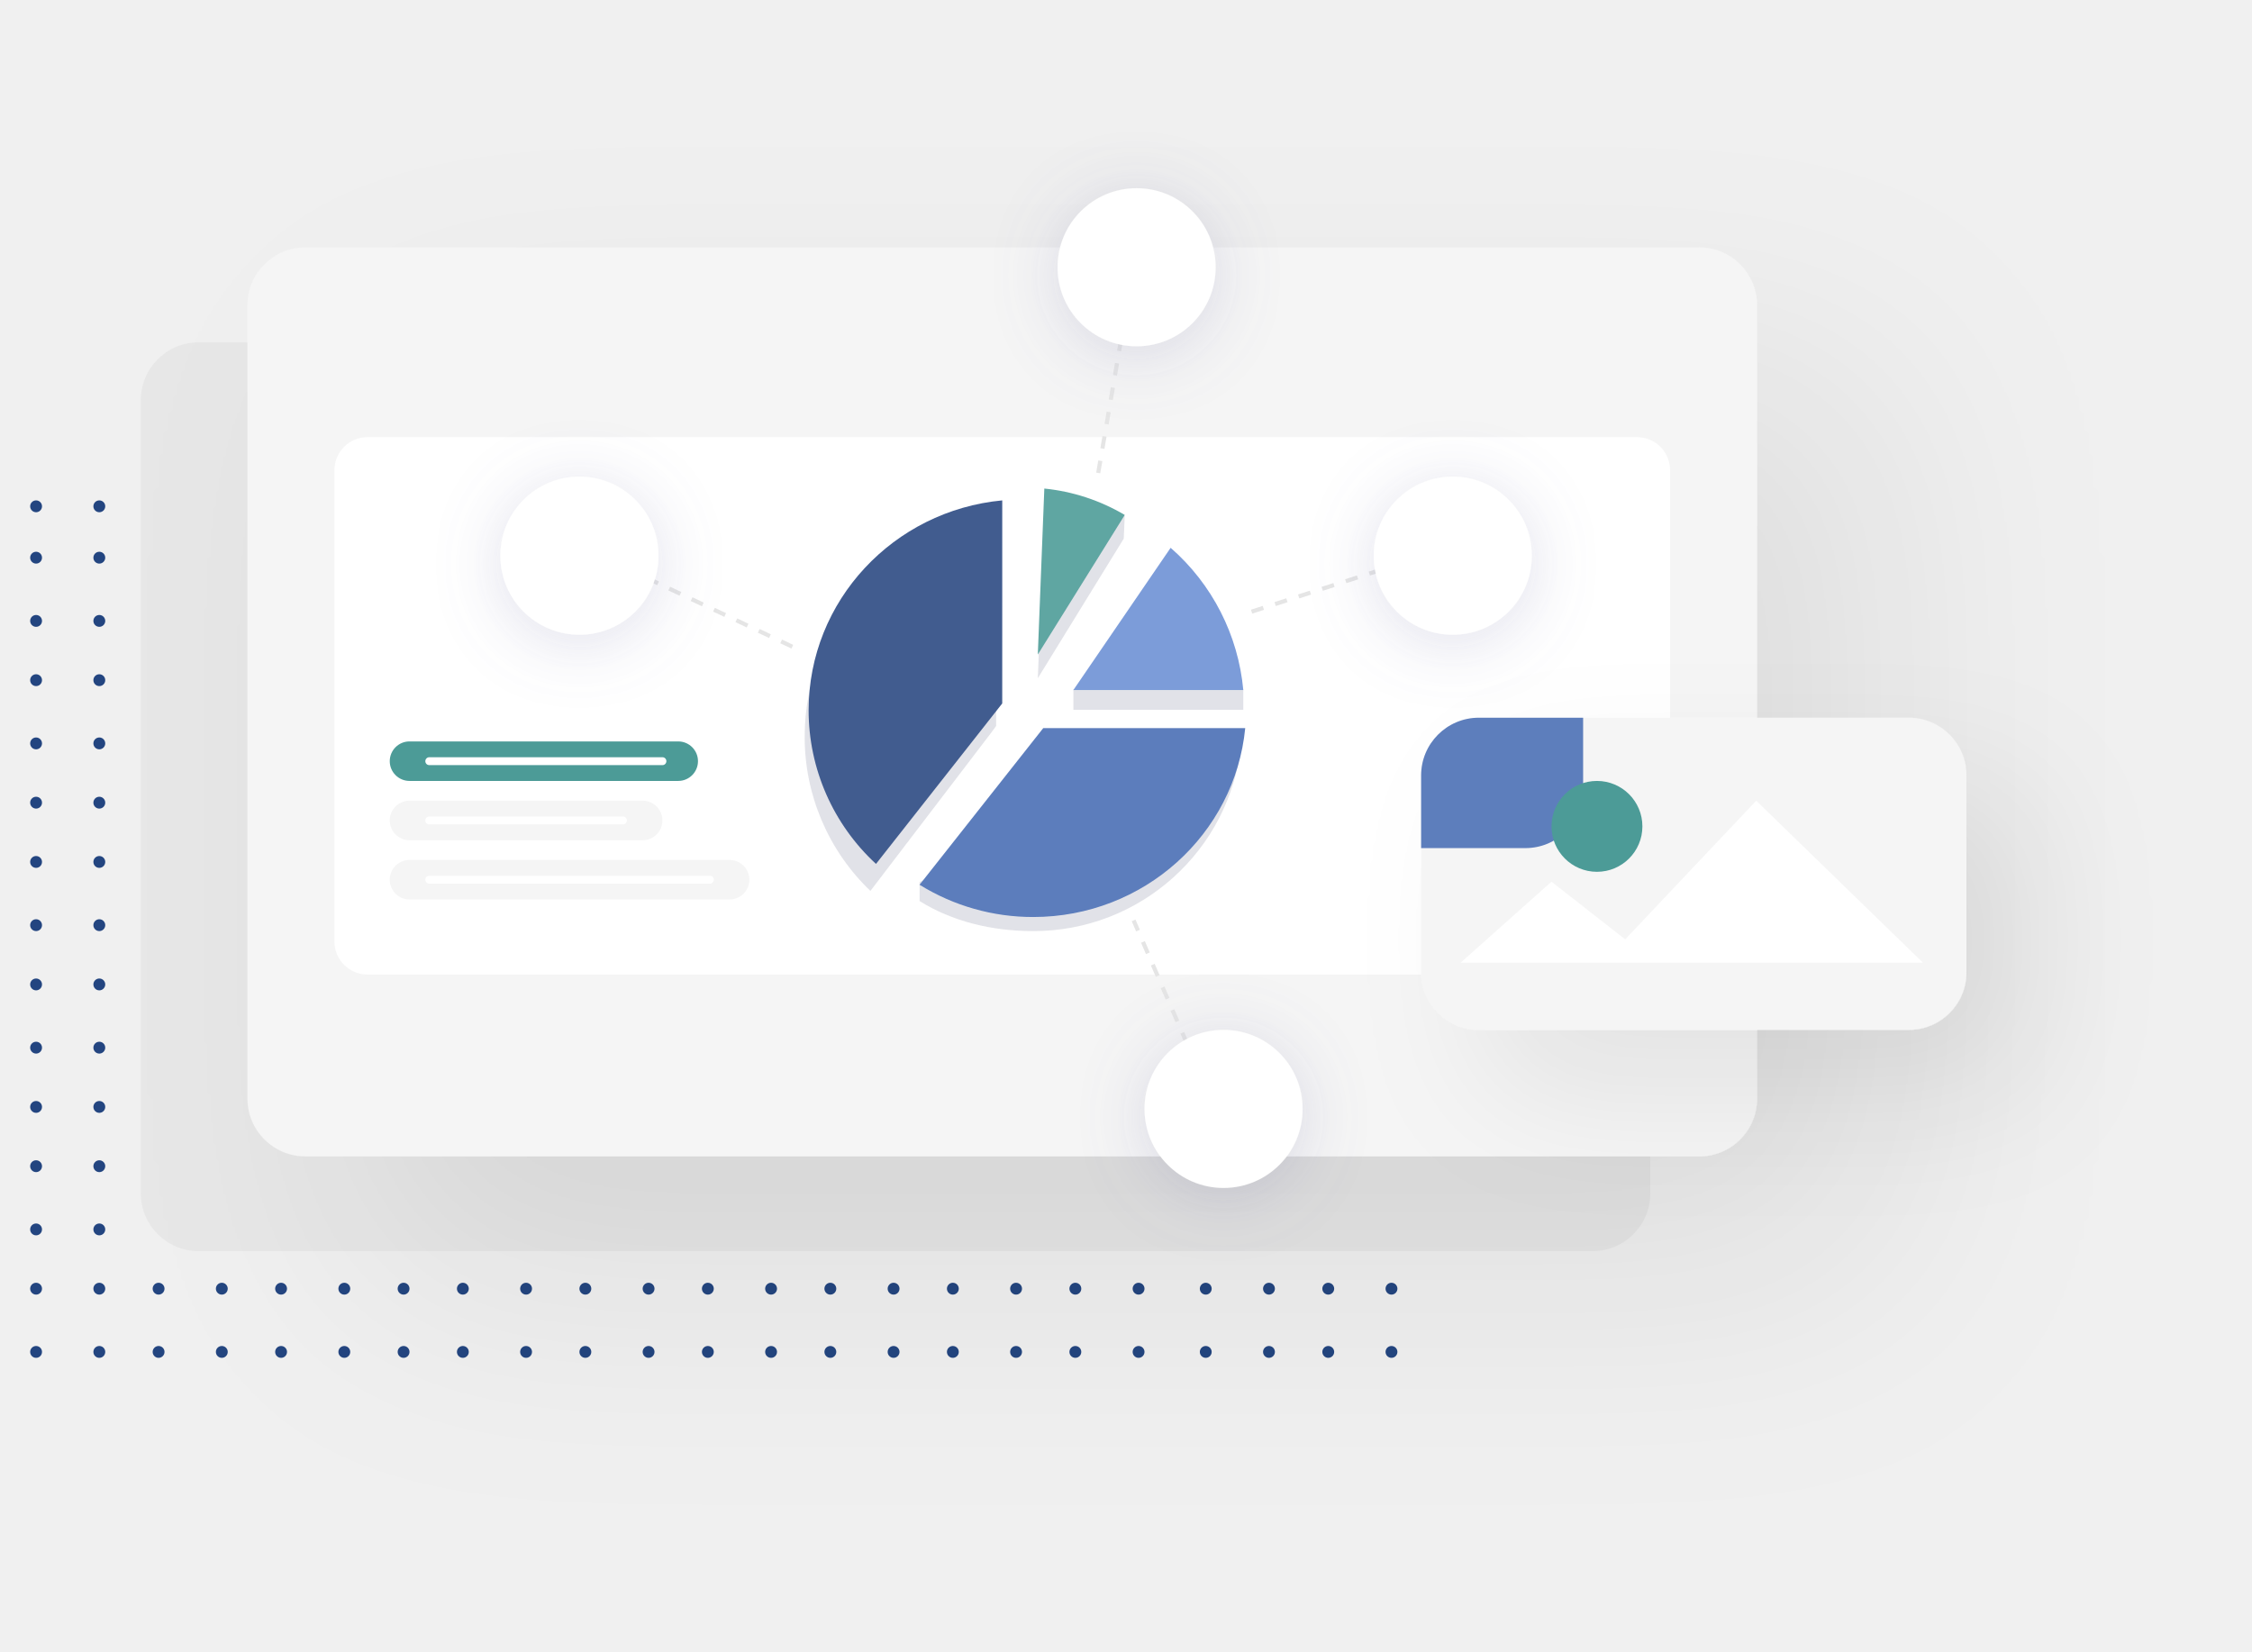
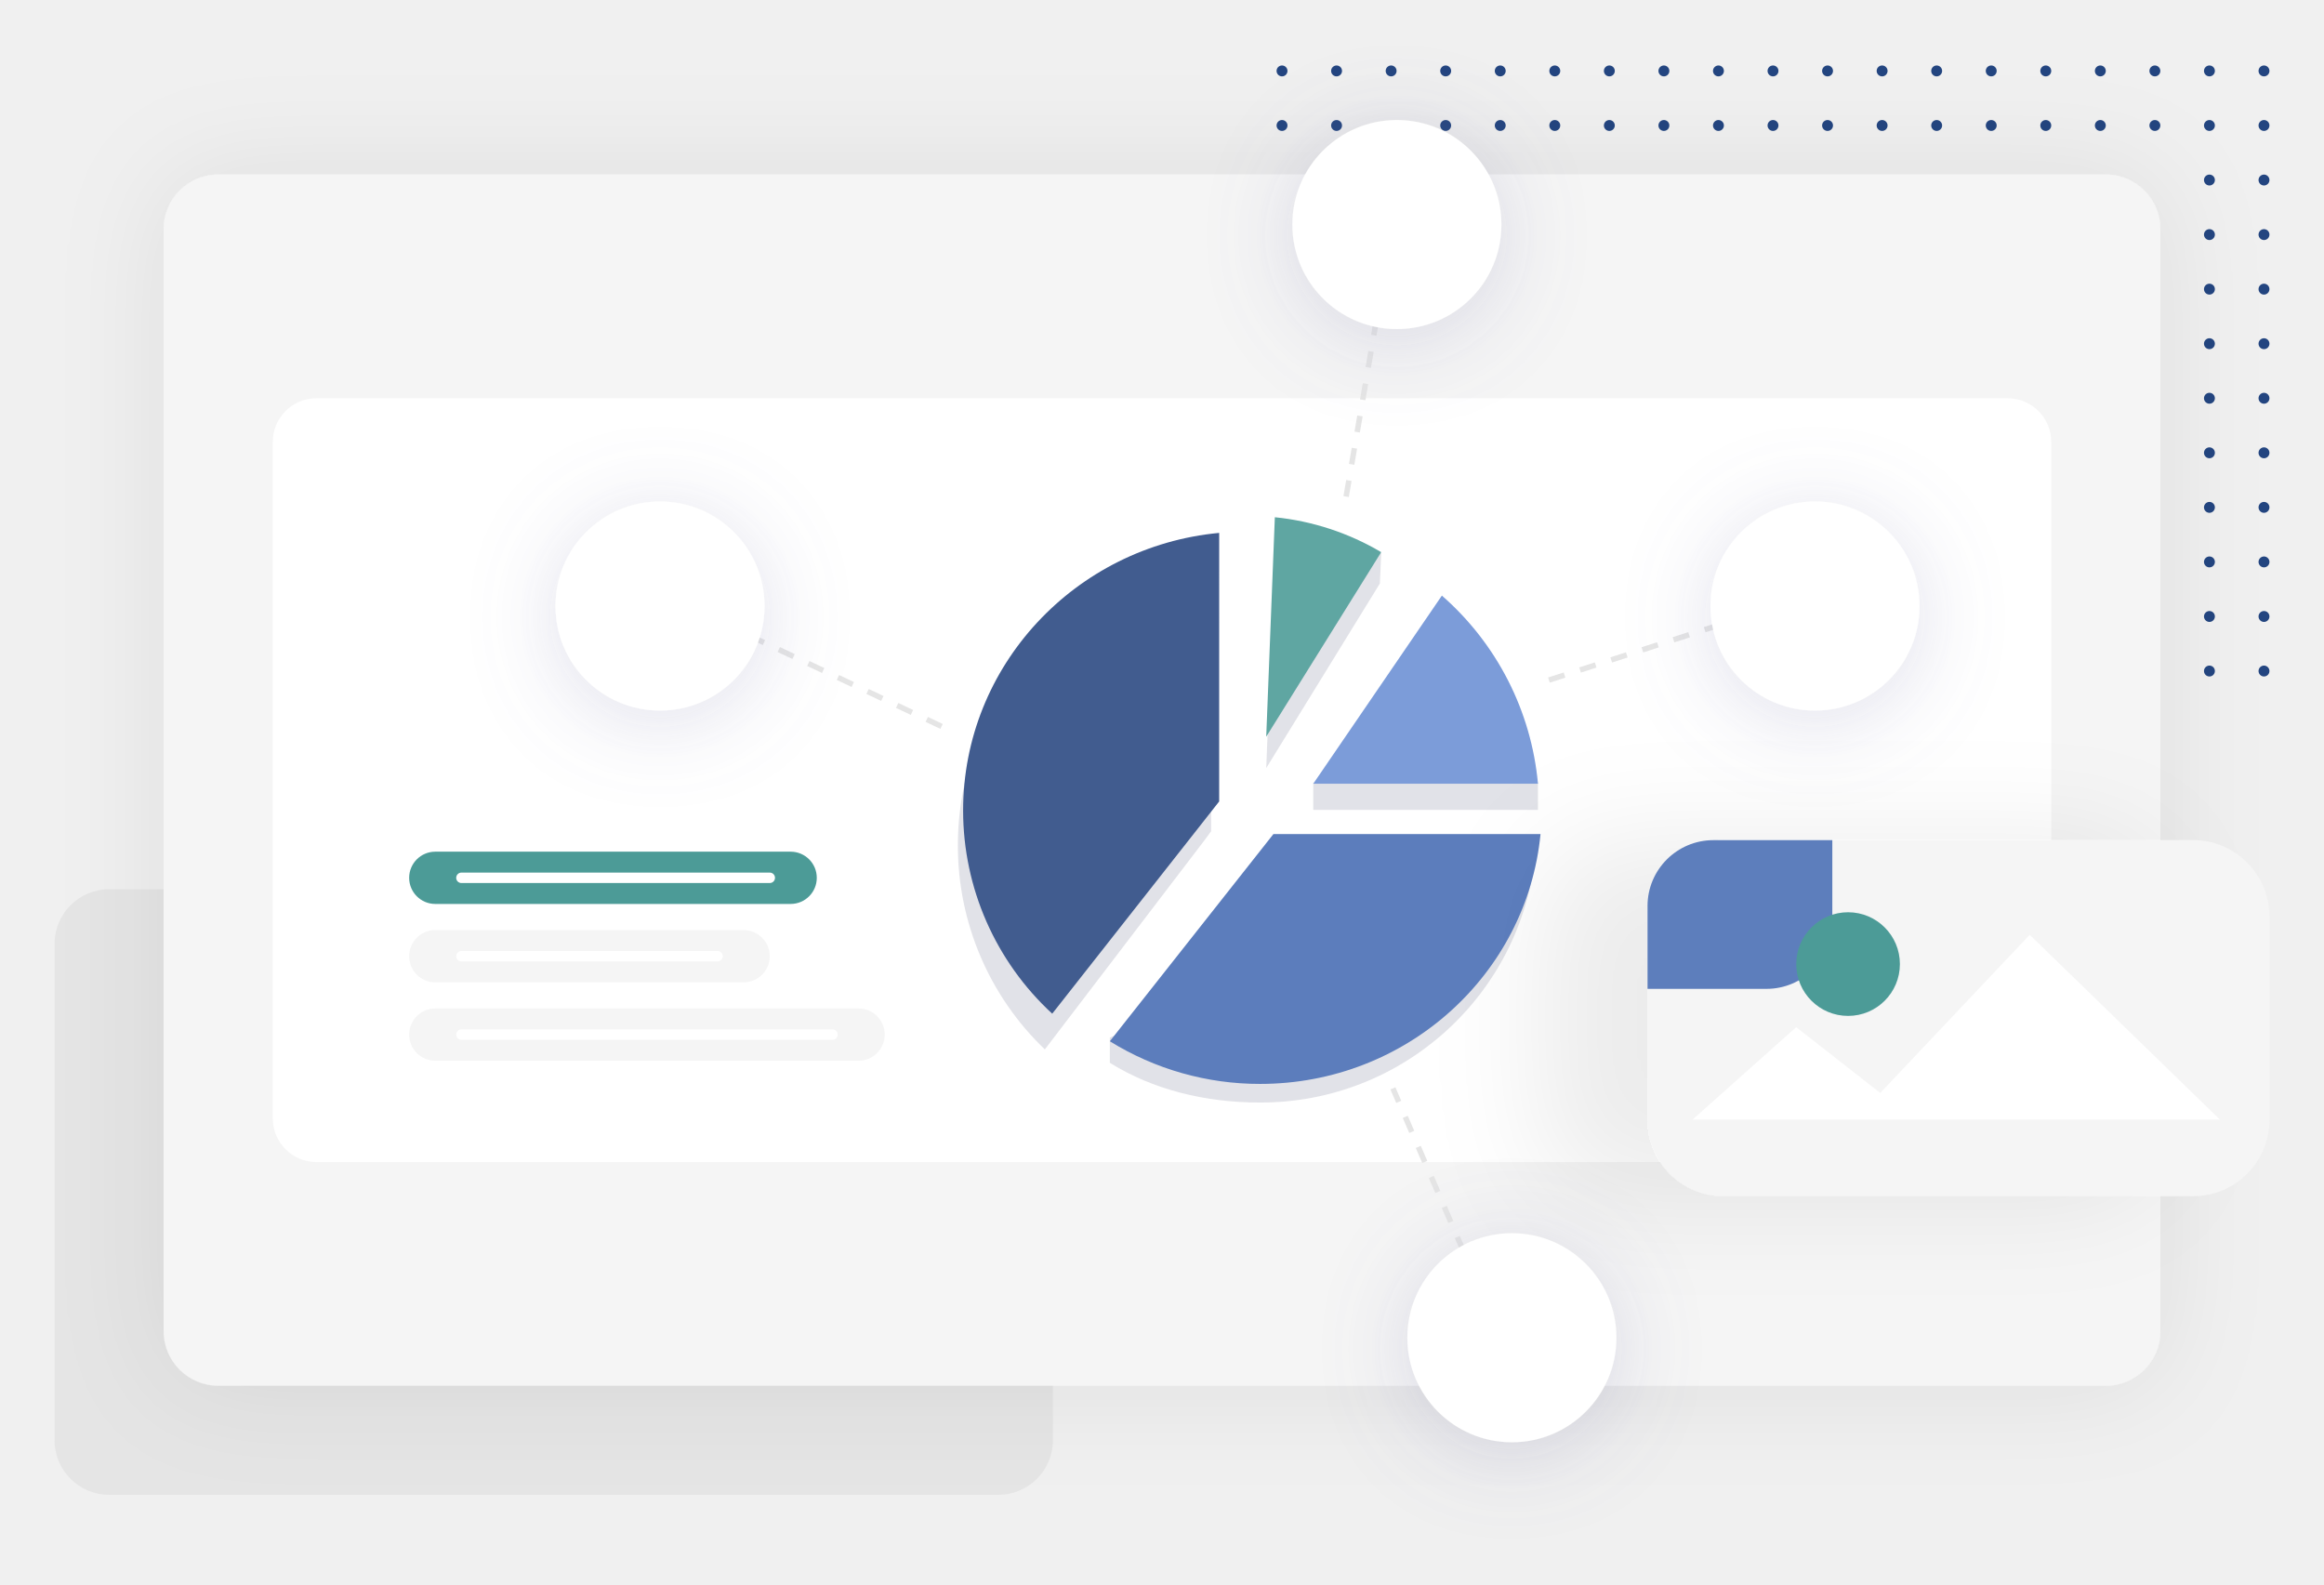
- <svg xmlns="http://www.w3.org/2000/svg" viewBox="0 0 545.939 400.33">
+ <svg xmlns="http://www.w3.org/2000/svg" viewBox="0 0 426 290.368">
  <defs>
-     <filter id="a" width="545.939" height="400.33" x="0" y="0" filterUnits="userSpaceOnUse">
-       <feOffset dx="30" dy="30" />
-       <feGaussianBlur result="blur" stdDeviation="30" />
-       <feFlood flood-color="#141b32" flood-opacity=".078" />
+     <filter id="a" width="426" height="282" x="0" y="2" filterUnits="userSpaceOnUse">
+       <feOffset />
+       <feGaussianBlur result="blur" stdDeviation="10" />
+       <feFlood flood-color="#262626" flood-opacity=".078" />
      <feComposite in2="blur" operator="in" />
      <feComposite in="SourceGraphic" />
    </filter>
-     <filter id="b" width="228.198" height="171.679" x="312.512" y="141.997" filterUnits="userSpaceOnUse">
-       <feOffset dx="16" dy="16" />
-       <feGaussianBlur result="blur-2" stdDeviation="16" />
-       <feFlood flood-color="#141b32" flood-opacity=".078" />
+     <filter id="b" width="174" height="125.261" x="252" y="124" filterUnits="userSpaceOnUse">
+       <feOffset dx="-20" />
+       <feGaussianBlur result="blur-2" stdDeviation="10" />
+       <feFlood flood-color="#262626" flood-opacity=".078" />
      <feComposite in2="blur-2" operator="in" />
      <feComposite in="SourceGraphic" />
    </filter>
-     <filter id="f" width="86.318" height="86.318" x="97.312" y="93.561" filterUnits="userSpaceOnUse">
+     <filter id="f" width="86.318" height="86.318" x="77.826" y="69.93" filterUnits="userSpaceOnUse">
      <feOffset dy="2" />
      <feGaussianBlur result="blur-3" stdDeviation="8" />
      <feFlood flood-color="#7a79ad" flood-opacity=".239" />
      <feComposite in2="blur-3" operator="in" />
      <feComposite in="SourceGraphic" />
    </filter>
-     <filter id="g" width="86.318" height="86.318" x="309.022" y="93.561" filterUnits="userSpaceOnUse">
+     <filter id="g" width="86.318" height="86.318" x="289.536" y="69.93" filterUnits="userSpaceOnUse">
      <feOffset dy="2" />
      <feGaussianBlur result="blur-4" stdDeviation="8" />
      <feFlood flood-color="#7a79ad" flood-opacity=".239" />
      <feComposite in2="blur-4" operator="in" />
      <feComposite in="SourceGraphic" />
    </filter>
-     <filter id="h" width="86.318" height="86.318" x="253.462" y="227.681" filterUnits="userSpaceOnUse">
+     <filter id="h" width="86.318" height="86.318" x="233.976" y="204.05" filterUnits="userSpaceOnUse">
      <feOffset dy="2" />
      <feGaussianBlur result="blur-5" stdDeviation="8" />
      <feFlood flood-color="#7a79ad" flood-opacity=".239" />
      <feComposite in2="blur-5" operator="in" />
      <feComposite in="SourceGraphic" />
    </filter>
-     <filter id="i" width="86.318" height="86.318" x="232.382" y="23.631" filterUnits="userSpaceOnUse">
+     <filter id="i" width="86.318" height="86.318" x="212.896" y="0" filterUnits="userSpaceOnUse">
      <feOffset dy="2" />
      <feGaussianBlur result="blur-6" stdDeviation="8" />
      <feFlood flood-color="#7a79ad" flood-opacity=".239" />
      <feComposite in2="blur-6" operator="in" />
      <feComposite in="SourceGraphic" />
    </filter>
    <clipPath id="c">
      <path fill="none" d="M0 0h77.99v45.459H0Z" data-name="Path 6" />
    </clipPath>
    <clipPath id="d">
      <path fill="none" d="M0 0h78.945v45.8H0Z" data-name="Path 10" />
    </clipPath>
    <clipPath id="e">
      <path fill="none" d="M0 0h46.413v88.621H0Z" data-name="Path 14" />
    </clipPath>
  </defs>
-   <g transform="translate(7.312 45.631)">
-     <g fill="#234580" transform="translate(0 75.679)">
-       <circle cx="1.437" cy="1.437" r="1.437" transform="translate(0 12.453)" />
-       <circle cx="1.437" cy="1.437" r="1.437" data-name="dot" transform="translate(15.327 12.453)" />
-       <circle cx="1.437" cy="1.437" r="1.437" data-name="dot" transform="translate(0 27.781)" />
-       <circle cx="1.437" cy="1.437" r="1.437" data-name="dot" />
-       <circle cx="1.437" cy="1.437" r="1.437" data-name="dot" transform="translate(15.327 27.781)" />
-       <circle cx="1.437" cy="1.437" r="1.437" data-name="dot" transform="translate(15.327)" />
-       <circle cx="1.437" cy="1.437" r="1.437" data-name="dot" transform="translate(0 42.15)" />
-       <circle cx="1.437" cy="1.437" r="1.437" data-name="dot" transform="translate(15.327 42.15)" />
-       <circle cx="1.437" cy="1.437" r="1.437" data-name="dot" transform="translate(0 57.477)" />
-       <circle cx="1.437" cy="1.437" r="1.437" data-name="dot" transform="translate(15.327 57.477)" />
-       <circle cx="1.437" cy="1.437" r="1.437" data-name="dot" transform="translate(0 71.847)" />
-       <circle cx="1.437" cy="1.437" r="1.437" data-name="dot" transform="translate(15.327 71.847)" />
-       <circle cx="1.437" cy="1.437" r="1.437" data-name="dot" transform="translate(0 86.216)" />
-       <circle cx="1.437" cy="1.437" r="1.437" data-name="dot" transform="translate(15.327 86.216)" />
-       <circle cx="1.437" cy="1.437" r="1.437" data-name="dot" transform="translate(0 101.543)" />
-       <circle cx="1.437" cy="1.437" r="1.437" data-name="dot" transform="translate(15.327 101.543)" />
-       <circle cx="1.437" cy="1.437" r="1.437" data-name="dot" transform="translate(0 115.913)" />
-       <circle cx="1.437" cy="1.437" r="1.437" data-name="dot" transform="translate(15.327 115.913)" />
-       <circle cx="1.437" cy="1.437" r="1.437" data-name="dot" transform="translate(0 131.24)" />
-       <circle cx="1.437" cy="1.437" r="1.437" data-name="dot" transform="translate(15.327 131.24)" />
-       <circle cx="1.437" cy="1.437" r="1.437" data-name="dot" transform="translate(0 145.609)" />
-       <circle cx="1.437" cy="1.437" r="1.437" data-name="dot" transform="translate(15.327 145.609)" />
-       <circle cx="1.437" cy="1.437" r="1.437" data-name="dot" transform="translate(0 159.979)" />
-       <circle cx="1.437" cy="1.437" r="1.437" data-name="dot" transform="translate(15.327 159.979)" />
-       <circle cx="1.437" cy="1.437" r="1.437" data-name="dot" transform="translate(0 175.306)" />
-       <circle cx="1.437" cy="1.437" r="1.437" data-name="dot" transform="translate(15.327 175.306)" />
-       <circle cx="1.437" cy="1.437" r="1.437" data-name="dot" transform="translate(0 189.675)" />
-       <circle cx="1.437" cy="1.437" r="1.437" data-name="dot" transform="translate(15.327 189.675)" />
-       <circle cx="1.437" cy="1.437" r="1.437" data-name="dot" transform="translate(29.697 189.675)" />
-       <circle cx="1.437" cy="1.437" r="1.437" data-name="dot" transform="translate(45.024 189.675)" />
-       <circle cx="1.437" cy="1.437" r="1.437" data-name="dot" transform="translate(59.393 189.675)" />
-       <circle cx="1.437" cy="1.437" r="1.437" data-name="dot" transform="translate(74.721 189.675)" />
-       <circle cx="1.437" cy="1.437" r="1.437" data-name="dot" transform="translate(89.09 189.675)" />
-       <circle cx="1.437" cy="1.437" r="1.437" data-name="dot" transform="translate(103.459 189.675)" />
-       <circle cx="1.437" cy="1.437" r="1.437" data-name="dot" transform="translate(192.549 189.675)" />
-       <circle cx="1.437" cy="1.437" r="1.437" data-name="dot" transform="translate(118.787 189.675)" />
-       <circle cx="1.437" cy="1.437" r="1.437" data-name="dot" transform="translate(207.876 189.675)" />
-       <circle cx="1.437" cy="1.437" r="1.437" data-name="dot" transform="translate(283.555 189.675)" />
-       <circle cx="1.437" cy="1.437" r="1.437" data-name="dot" transform="translate(133.156 189.675)" />
-       <circle cx="1.437" cy="1.437" r="1.437" data-name="dot" transform="translate(222.246 189.675)" />
-       <circle cx="1.437" cy="1.437" r="1.437" data-name="dot" transform="translate(298.882 189.675)" />
-       <circle cx="1.437" cy="1.437" r="1.437" data-name="dot" transform="translate(148.483 189.675)" />
-       <circle cx="1.437" cy="1.437" r="1.437" data-name="dot" transform="translate(237.573 189.675)" />
-       <circle cx="1.437" cy="1.437" r="1.437" data-name="dot" transform="translate(313.252 189.675)" />
-       <circle cx="1.437" cy="1.437" r="1.437" data-name="dot" transform="translate(162.852 189.675)" />
-       <circle cx="1.437" cy="1.437" r="1.437" data-name="dot" transform="translate(251.942 189.675)" />
-       <circle cx="1.437" cy="1.437" r="1.437" data-name="dot" transform="translate(328.579 189.675)" />
-       <circle cx="1.437" cy="1.437" r="1.437" data-name="dot" transform="translate(178.18 189.675)" />
-       <circle cx="1.437" cy="1.437" r="1.437" data-name="dot" transform="translate(267.27 189.675)" />
-       <circle cx="1.437" cy="1.437" r="1.437" data-name="dot" transform="translate(0 205.003)" />
-       <circle cx="1.437" cy="1.437" r="1.437" data-name="dot" transform="translate(15.327 205.003)" />
-       <circle cx="1.437" cy="1.437" r="1.437" data-name="dot" transform="translate(29.697 205.003)" />
-       <circle cx="1.437" cy="1.437" r="1.437" data-name="dot" transform="translate(45.024 205.003)" />
-       <circle cx="1.437" cy="1.437" r="1.437" data-name="dot" transform="translate(59.393 205.003)" />
-       <circle cx="1.437" cy="1.437" r="1.437" data-name="dot" transform="translate(74.721 205.003)" />
-       <circle cx="1.437" cy="1.437" r="1.437" data-name="dot" transform="translate(89.09 205.003)" />
-       <circle cx="1.437" cy="1.437" r="1.437" data-name="dot" transform="translate(103.459 205.003)" />
-       <circle cx="1.437" cy="1.437" r="1.437" data-name="dot" transform="translate(192.549 205.003)" />
-       <circle cx="1.437" cy="1.437" r="1.437" data-name="dot" transform="translate(118.787 205.003)" />
-       <circle cx="1.437" cy="1.437" r="1.437" data-name="dot" transform="translate(207.876 205.003)" />
-       <circle cx="1.437" cy="1.437" r="1.437" data-name="dot" transform="translate(283.555 205.003)" />
-       <circle cx="1.437" cy="1.437" r="1.437" data-name="dot" transform="translate(133.156 205.003)" />
-       <circle cx="1.437" cy="1.437" r="1.437" data-name="dot" transform="translate(222.246 205.003)" />
-       <circle cx="1.437" cy="1.437" r="1.437" data-name="dot" transform="translate(298.882 205.003)" />
-       <circle cx="1.437" cy="1.437" r="1.437" data-name="dot" transform="translate(148.483 205.003)" />
-       <circle cx="1.437" cy="1.437" r="1.437" data-name="dot" transform="translate(237.573 205.003)" />
-       <circle cx="1.437" cy="1.437" r="1.437" data-name="dot" transform="translate(313.252 205.003)" />
-       <circle cx="1.437" cy="1.437" r="1.437" data-name="dot" transform="translate(162.852 205.003)" />
-       <circle cx="1.437" cy="1.437" r="1.437" data-name="dot" transform="translate(251.942 205.003)" />
-       <circle cx="1.437" cy="1.437" r="1.437" data-name="dot" transform="translate(328.579 205.003)" />
-       <circle cx="1.437" cy="1.437" r="1.437" data-name="dot" transform="translate(178.18 205.003)" />
-       <circle cx="1.437" cy="1.437" r="1.437" data-name="dot" transform="translate(267.27 205.003)" />
+   <g data-name="Group 139" transform="translate(-287 -207)">
+     <rect width="183" height="111" fill="#e5e5e5" data-name="Rectangle 108" rx="10" transform="translate(297 370)" />
+     <g fill="#234580" data-name="Group 138">
+       <circle cx="1" cy="1" r="1" data-name="Ellipse 7" transform="translate(521 219)" />
+       <circle cx="1" cy="1" r="1" data-name="Ellipse 7" transform="translate(531 219)" />
+       <circle cx="1" cy="1" r="1" data-name="Ellipse 7" transform="translate(541 219)" />
+       <circle cx="1" cy="1" r="1" data-name="Ellipse 7" transform="translate(551 219)" />
+       <circle cx="1" cy="1" r="1" data-name="Ellipse 7" transform="translate(561 219)" />
+       <circle cx="1" cy="1" r="1" data-name="Ellipse 7" transform="translate(571 219)" />
+       <circle cx="1" cy="1" r="1" data-name="Ellipse 7" transform="translate(581 219)" />
+       <circle cx="1" cy="1" r="1" data-name="Ellipse 7" transform="translate(591 219)" />
+       <circle cx="1" cy="1" r="1" data-name="Ellipse 7" transform="translate(601 219)" />
+       <circle cx="1" cy="1" r="1" data-name="Ellipse 7" transform="translate(611 219)" />
+       <circle cx="1" cy="1" r="1" data-name="Ellipse 7" transform="translate(621 219)" />
+       <circle cx="1" cy="1" r="1" data-name="Ellipse 7" transform="translate(631 219)" />
+       <circle cx="1" cy="1" r="1" data-name="Ellipse 7" transform="translate(641 219)" />
+       <circle cx="1" cy="1" r="1" data-name="Ellipse 7" transform="translate(651 219)" />
+       <circle cx="1" cy="1" r="1" data-name="Ellipse 7" transform="translate(661 219)" />
+       <circle cx="1" cy="1" r="1" data-name="Ellipse 7" transform="translate(671 219)" />
+       <circle cx="1" cy="1" r="1" data-name="Ellipse 7" transform="translate(681 219)" />
+       <circle cx="1" cy="1" r="1" data-name="Ellipse 7" transform="translate(691 219)" />
+       <circle cx="1" cy="1" r="1" data-name="Ellipse 7" transform="translate(701 219)" />
+       <circle cx="1" cy="1" r="1" data-name="Ellipse 7" transform="translate(521 229)" />
+       <circle cx="1" cy="1" r="1" data-name="Ellipse 7" transform="translate(531 229)" />
+       <circle cx="1" cy="1" r="1" data-name="Ellipse 7" transform="translate(551 229)" />
+       <circle cx="1" cy="1" r="1" data-name="Ellipse 7" transform="translate(561 229)" />
+       <circle cx="1" cy="1" r="1" data-name="Ellipse 7" transform="translate(571 229)" />
+       <circle cx="1" cy="1" r="1" data-name="Ellipse 7" transform="translate(581 229)" />
+       <circle cx="1" cy="1" r="1" data-name="Ellipse 7" transform="translate(591 229)" />
+       <circle cx="1" cy="1" r="1" data-name="Ellipse 7" transform="translate(601 229)" />
+       <circle cx="1" cy="1" r="1" data-name="Ellipse 7" transform="translate(611 229)" />
+       <circle cx="1" cy="1" r="1" data-name="Ellipse 7" transform="translate(621 229)" />
+       <circle cx="1" cy="1" r="1" data-name="Ellipse 7" transform="translate(631 229)" />
+       <circle cx="1" cy="1" r="1" data-name="Ellipse 7" transform="translate(641 229)" />
+       <circle cx="1" cy="1" r="1" data-name="Ellipse 7" transform="translate(651 229)" />
+       <circle cx="1" cy="1" r="1" data-name="Ellipse 7" transform="translate(661 229)" />
+       <circle cx="1" cy="1" r="1" data-name="Ellipse 7" transform="translate(671 229)" />
+       <circle cx="1" cy="1" r="1" data-name="Ellipse 7" transform="translate(681 229)" />
+       <circle cx="1" cy="1" r="1" data-name="Ellipse 7" transform="translate(691 229)" />
+       <circle cx="1" cy="1" r="1" data-name="Ellipse 7" transform="translate(701 229)" />
+       <circle cx="1" cy="1" r="1" data-name="Ellipse 7" transform="translate(691 239)" />
+       <circle cx="1" cy="1" r="1" data-name="Ellipse 7" transform="translate(701 239)" />
+       <circle cx="1" cy="1" r="1" data-name="Ellipse 7" transform="translate(691 249)" />
+       <circle cx="1" cy="1" r="1" data-name="Ellipse 7" transform="translate(701 249)" />
+       <circle cx="1" cy="1" r="1" data-name="Ellipse 7" transform="translate(691 259)" />
+       <circle cx="1" cy="1" r="1" data-name="Ellipse 7" transform="translate(701 259)" />
+       <circle cx="1" cy="1" r="1" data-name="Ellipse 7" transform="translate(691 269)" />
+       <circle cx="1" cy="1" r="1" data-name="Ellipse 7" transform="translate(701 269)" />
+       <circle cx="1" cy="1" r="1" data-name="Ellipse 7" transform="translate(691 279)" />
+       <circle cx="1" cy="1" r="1" data-name="Ellipse 7" transform="translate(701 279)" />
+       <circle cx="1" cy="1" r="1" data-name="Ellipse 7" transform="translate(691 289)" />
+       <circle cx="1" cy="1" r="1" data-name="Ellipse 7" transform="translate(701 289)" />
+       <circle cx="1" cy="1" r="1" data-name="Ellipse 7" transform="translate(691 299)" />
+       <circle cx="1" cy="1" r="1" data-name="Ellipse 7" transform="translate(701 299)" />
+       <circle cx="1" cy="1" r="1" data-name="Ellipse 7" transform="translate(691 309)" />
+       <circle cx="1" cy="1" r="1" data-name="Ellipse 7" transform="translate(701 309)" />
+       <circle cx="1" cy="1" r="1" data-name="Ellipse 7" transform="translate(691 319)" />
+       <circle cx="1" cy="1" r="1" data-name="Ellipse 7" transform="translate(701 319)" />
+       <circle cx="1" cy="1" r="1" data-name="Ellipse 7" transform="translate(691 329)" />
+       <circle cx="1" cy="1" r="1" data-name="Ellipse 7" transform="translate(701 329)" />
    </g>
-     <rect width="365.939" height="220.33" fill="#e5e5e5" opacity=".8" rx="14" transform="translate(26.823 37.36)" />
-     <g transform="translate(52.688 14.369)">
-       <g filter="url(#a)" transform="translate(-60 -60)">
-         <path fill="#f5f5f5" d="M74 60h337.939a14 14 0 0 1 14 14v192.33a14 14 0 0 1-14 14H74a14 14 0 0 1-14-14V74a14 14 0 0 1 14-14Z" data-name="Path 107" />
+     <g data-name="Group 129">
+       <g filter="url(#a)" transform="translate(287 207)">
+         <path fill="#f5f5f5" d="M40 32h346a10 10 0 0 1 10 10v202a10 10 0 0 1-10 10H40a10 10 0 0 1-10-10V42a10 10 0 0 1 10-10Z" data-name="Path 698" />
      </g>
-       <rect width="323.789" height="130.282" fill="#fff" data-name="Rectangle 62" rx="8" transform="translate(21.075 45.982)" />
-     </g>
-     <g transform="translate(337.2 128.366)">
-       <g filter="url(#b)" transform="translate(-344.51 -174)">
-         <rect width="132.198" height="75.679" fill="#f5f5f5" data-name="front-small-card" rx="14" transform="translate(344.51 174)" />
+       <rect width="326" height="140" fill="#fff" data-name="Rectangle 62" rx="8" transform="translate(337 280)" />
+       <g transform="translate(589 361)">
+         <g filter="url(#b)" transform="translate(-302 -154)">
+           <rect width="114" height="65.261" fill="#f5f5f5" data-name="front-small-card" rx="14" transform="translate(302 154)" />
+         </g>
+         <path fill="#5d7ebc" d="M0 27.261V12.073A12.073 12.073 0 0 1 12.073 0h21.8v15.188A12.073 12.073 0 0 1 21.8 27.26Z" data-name="Path 1" />
+         <circle cx="9.5" cy="9.5" r="9.5" fill="#4c9b97" data-name="Ellipse 1" transform="translate(27.261 13.217)" />
+         <path fill="#fff" d="M104.913 51.217 70.056 17.348 42.662 46.337 27.25 34.283 8.261 51.217Z" data-name="Path 2" />
      </g>
-       <path fill="#5d7ebc" d="M0 31.613V14A14 14 0 0 1 14 0h25.276v17.612a14 14 0 0 1-14 14Z" data-name="Path 1" />
-       <circle cx="11.016" cy="11.016" r="11.016" fill="#4c9b97" data-name="Ellipse 1" transform="translate(31.613 15.327)" />
-       <path fill="#fff" d="M121.661 59.393 81.24 20.117 49.473 53.733 31.6 39.755 9.58 59.393Z" data-name="Path 2" />
-     </g>
-     <g opacity=".893">
-       <path fill="#21264f" d="M293.382 121.457a52.074 52.074 0 0 0-16.9-29.493l-20.164 29.493H252.9v4.994h41.192v-4.994Zm-30.1-42.083-2.528 3.279a46.362 46.362 0 0 0-14.909-4.1l-1.563 40.234 20.83-33.829.245-5.584Z" data-name="Path 3" opacity=".151" />
-       <g data-name="Group 52" opacity=".151">
-         <path fill="none" d="M215.614 134.637H293.6V180.1h-77.99Z" data-name="Path 4" />
-         <g clip-path="url(#c)" data-name="Group 51" transform="translate(215.614 134.637)">
-           <path fill="#21264f" d="M29.836 0 5.233 31.451l-1.9.678L0 33.547v4.628c7.842 4.91 17.476 7.283 27.44 7.283A50.6 50.6 0 0 0 77.99 0Z" data-name="Path 5" />
+       <g data-name="Group 128">
+         <g opacity=".893">
+           <path fill="#21264f" d="M568.208 350.457a52.074 52.074 0 0 0-16.9-29.493l-20.164 29.493h-3.418v4.994h41.192v-4.994Zm-30.1-42.083-2.528 3.279a46.362 46.362 0 0 0-14.909-4.1l-1.563 40.234 20.83-33.829.245-5.584Z" data-name="Path 3" opacity=".151" />
+           <g data-name="Group 52" opacity=".151">
+             <path fill="none" d="M490.44 363.637h77.986V409.1h-77.99Z" data-name="Path 4" />
+             <g clip-path="url(#c)" data-name="Group 51" transform="translate(490.44 363.637)">
+               <path fill="#21264f" d="M29.836 0 5.233 31.451l-1.9.678L0 33.547v4.628c7.842 4.91 17.476 7.283 27.44 7.283A50.6 50.6 0 0 0 77.99 0Z" data-name="Path 5" />
+             </g>
+           </g>
+           <path fill="#4c9b97" d="M540.179 308.21a47.6 47.6 0 0 0-19.495-6.4l-1.58 40.234Z" data-name="Path 7" />
+           <path fill="none" d="M490.44 359.884h78.945v45.8H490.44Z" data-name="Path 8" />
+           <g clip-path="url(#d)" data-name="Group 53" transform="translate(490.44 359.884)">
+             <path fill="#496eb4" d="M0 37.982A52.1 52.1 0 0 0 27.547 45.8c26.843 0 48.9-20.1 51.4-45.8H29.983Z" data-name="Path 9" />
+           </g>
+           <path fill="#6c90d5" d="M568.918 350.66a52.126 52.126 0 0 0-17.614-34.486l-23.578 34.486Z" data-name="Path 11" />
+           <g data-name="Group 55" opacity=".151">
+             <path fill="none" d="M462.585 310.739h46.413v88.621h-46.413Z" data-name="Path 12" />
+             <g clip-path="url(#e)" data-name="Group 54" transform="translate(462.585 310.739)">
+               <path fill="#21264f" d="M46.413 48.642v-4.016l-.61.8V0C20.1 2.491 0 24.456 0 51.192a51.634 51.634 0 0 0 15.939 37.429L45.245 50.23Z" data-name="Path 13" />
+             </g>
+           </g>
+           <path fill="#2b4982" d="M510.483 304.679c-26.34 2.478-46.94 24.321-46.94 50.909a50.635 50.635 0 0 0 16.335 37.223l30.6-38.9Z" data-name="Path 15" />
        </g>
-       </g>
-       <path fill="#4c9b97" d="M265.353 79.21a47.6 47.6 0 0 0-19.495-6.4l-1.58 40.234Z" data-name="Path 7" />
-       <path fill="none" d="M215.614 130.884h78.945v45.8h-78.945Z" data-name="Path 8" />
-       <g clip-path="url(#d)" data-name="Group 53" transform="translate(215.614 130.884)">
-         <path fill="#496eb4" d="M0 37.982A52.1 52.1 0 0 0 27.547 45.8c26.843 0 48.9-20.1 51.4-45.8H29.983Z" data-name="Path 9" />
-       </g>
-       <path fill="#6c90d5" d="M294.092 121.66a52.126 52.126 0 0 0-17.614-34.486L252.9 121.66Z" data-name="Path 11" />
-       <g data-name="Group 55" opacity=".151">
-         <path fill="none" d="M187.759 81.739h46.413v88.621h-46.413Z" data-name="Path 12" />
-         <g clip-path="url(#e)" data-name="Group 54" transform="translate(187.759 81.739)">
-           <path fill="#21264f" d="M46.413 48.642v-4.016l-.61.8V0C20.1 2.491 0 24.456 0 51.192a51.634 51.634 0 0 0 15.939 37.429L45.245 50.23Z" data-name="Path 13" />
+         <g data-name="Group 126">
+           <g data-name="Group 56">
+             <path fill="none" stroke="#e5e5e5" stroke-dasharray="3 3" d="m424.326 323.5 36 17" data-name="Line 4" />
+             <g filter="url(#f)" transform="translate(286.996 207)">
+               <circle cx="19.159" cy="19.159" r="19.159" fill="#fff" data-name="Ellipse 2" transform="translate(101.83 91.93)" />
+             </g>
+           </g>
+           <g data-name="Group 58">
+             <path fill="none" stroke="#e5e5e5" stroke-dasharray="3 3" d="m602.326 321.5-34 11" data-name="Line 2" />
+             <g filter="url(#g)" transform="translate(286.996 207)">
+               <circle cx="19.159" cy="19.159" r="19.159" fill="#fff" data-name="Ellipse 3" transform="translate(313.54 91.93)" />
+             </g>
+           </g>
+           <g data-name="Group 59">
+             <path fill="none" stroke="#e5e5e5" stroke-dasharray="3 3" d="m555.326 436.5-13-30" data-name="Line 1" />
+             <g filter="url(#h)" transform="translate(286.996 207)">
+               <circle cx="19.159" cy="19.159" r="19.159" fill="#fff" data-name="Ellipse 4" transform="translate(257.98 226.05)" />
+             </g>
+           </g>
+           <g data-name="Group 57">
+             <path fill="none" stroke="#e5e5e5" stroke-dasharray="3 3" d="m539.326 265.5-6 35" data-name="Line 3" />
+             <g filter="url(#i)" transform="translate(286.996 207)">
+               <circle cx="19.159" cy="19.159" r="19.159" fill="#fff" data-name="Ellipse 5" transform="translate(236.9 22)" />
+             </g>
+           </g>
        </g>
-       </g>
-       <path fill="#2b4982" d="M235.657 75.679c-26.34 2.478-46.94 24.321-46.94 50.909a50.635 50.635 0 0 0 16.335 37.223l30.6-38.9Z" data-name="Path 15" />
-     </g>
-     <g data-name="Group 61">
-       <g data-name="Group 56">
-         <path fill="none" stroke="#e5e5e5" stroke-dasharray="3 3" d="m149.5 94.5 36 17" data-name="Line 4" />
-         <g filter="url(#f)" transform="translate(-7.31 -45.63)">
-           <circle cx="19.159" cy="19.159" r="19.159" fill="#fff" data-name="Ellipse 2" transform="translate(121.31 115.56)" />
-         </g>
-       </g>
-       <g data-name="Group 58">
-         <path fill="none" stroke="#e5e5e5" stroke-dasharray="3 3" d="m327.5 92.5-34 11" data-name="Line 2" />
-         <g filter="url(#g)" transform="translate(-7.31 -45.63)">
-           <circle cx="19.159" cy="19.159" r="19.159" fill="#fff" data-name="Ellipse 3" transform="translate(333.02 115.56)" />
-         </g>
-       </g>
-       <g data-name="Group 59">
-         <path fill="none" stroke="#e5e5e5" stroke-dasharray="3 3" d="m280.5 207.5-13-30" data-name="Line 1" />
-         <g filter="url(#h)" transform="translate(-7.31 -45.63)">
-           <circle cx="19.159" cy="19.159" r="19.159" fill="#fff" data-name="Ellipse 4" transform="translate(277.46 249.68)" />
-         </g>
-       </g>
-       <g data-name="Group 57">
-         <path fill="none" stroke="#e5e5e5" stroke-dasharray="3 3" d="m264.5 36.5-6 35" data-name="Line 3" />
-         <g filter="url(#i)" transform="translate(-7.31 -45.63)">
-           <circle cx="19.159" cy="19.159" r="19.159" fill="#fff" data-name="Ellipse 5" transform="translate(256.38 45.63)" />
+         <g data-name="Group 127" transform="translate(274.826 229)">
+           <rect width="66.099" height="9.58" fill="#f5f5f5" data-name="Rectangle 64" rx="4.79" transform="translate(87.174 148.483)" />
+           <rect width="74.721" height="9.58" fill="#4c9b97" data-name="Rectangle 65" rx="4.79" transform="translate(87.174 134.114)" />
+           <rect width="87.174" height="9.58" fill="#f5f5f5" data-name="Rectangle 66" rx="4.79" transform="translate(87.174 162.852)" />
+           <path fill="#fff" d="M95.8 153.273a.958.958 0 0 1 .958-.958H143.7a.958.958 0 0 1 0 1.916H96.754a.958.958 0 0 1-.958-.958Zm0-14.369a.958.958 0 0 1 .958-.958h56.519a.958.958 0 0 1 0 1.916H96.754a.958.958 0 0 1-.958-.958Zm0 28.738a.958.958 0 0 1 .958-.958h68.015a.958.958 0 0 1 0 1.916H96.754a.958.958 0 0 1-.958-.958Z" data-name="Path 18" />
        </g>
      </g>
    </g>
-     <g data-name="Group 60">
-       <rect width="66.099" height="9.58" fill="#f5f5f5" data-name="Rectangle 64" rx="4.79" transform="translate(87.174 148.483)" />
-       <rect width="74.721" height="9.58" fill="#4c9b97" data-name="Rectangle 65" rx="4.79" transform="translate(87.174 134.114)" />
-       <rect width="87.174" height="9.58" fill="#f5f5f5" data-name="Rectangle 66" rx="4.79" transform="translate(87.174 162.852)" />
-       <path fill="#fff" d="M95.8 153.273a.958.958 0 0 1 .958-.958H143.7a.958.958 0 0 1 0 1.916H96.754a.958.958 0 0 1-.958-.958Zm0-14.369a.958.958 0 0 1 .958-.958h56.519a.958.958 0 0 1 0 1.916H96.754a.958.958 0 0 1-.958-.958Zm0 28.738a.958.958 0 0 1 .958-.958h68.015a.958.958 0 0 1 0 1.916H96.754a.958.958 0 0 1-.958-.958Z" data-name="Path 18" />
-     </g>
  </g>
</svg>
